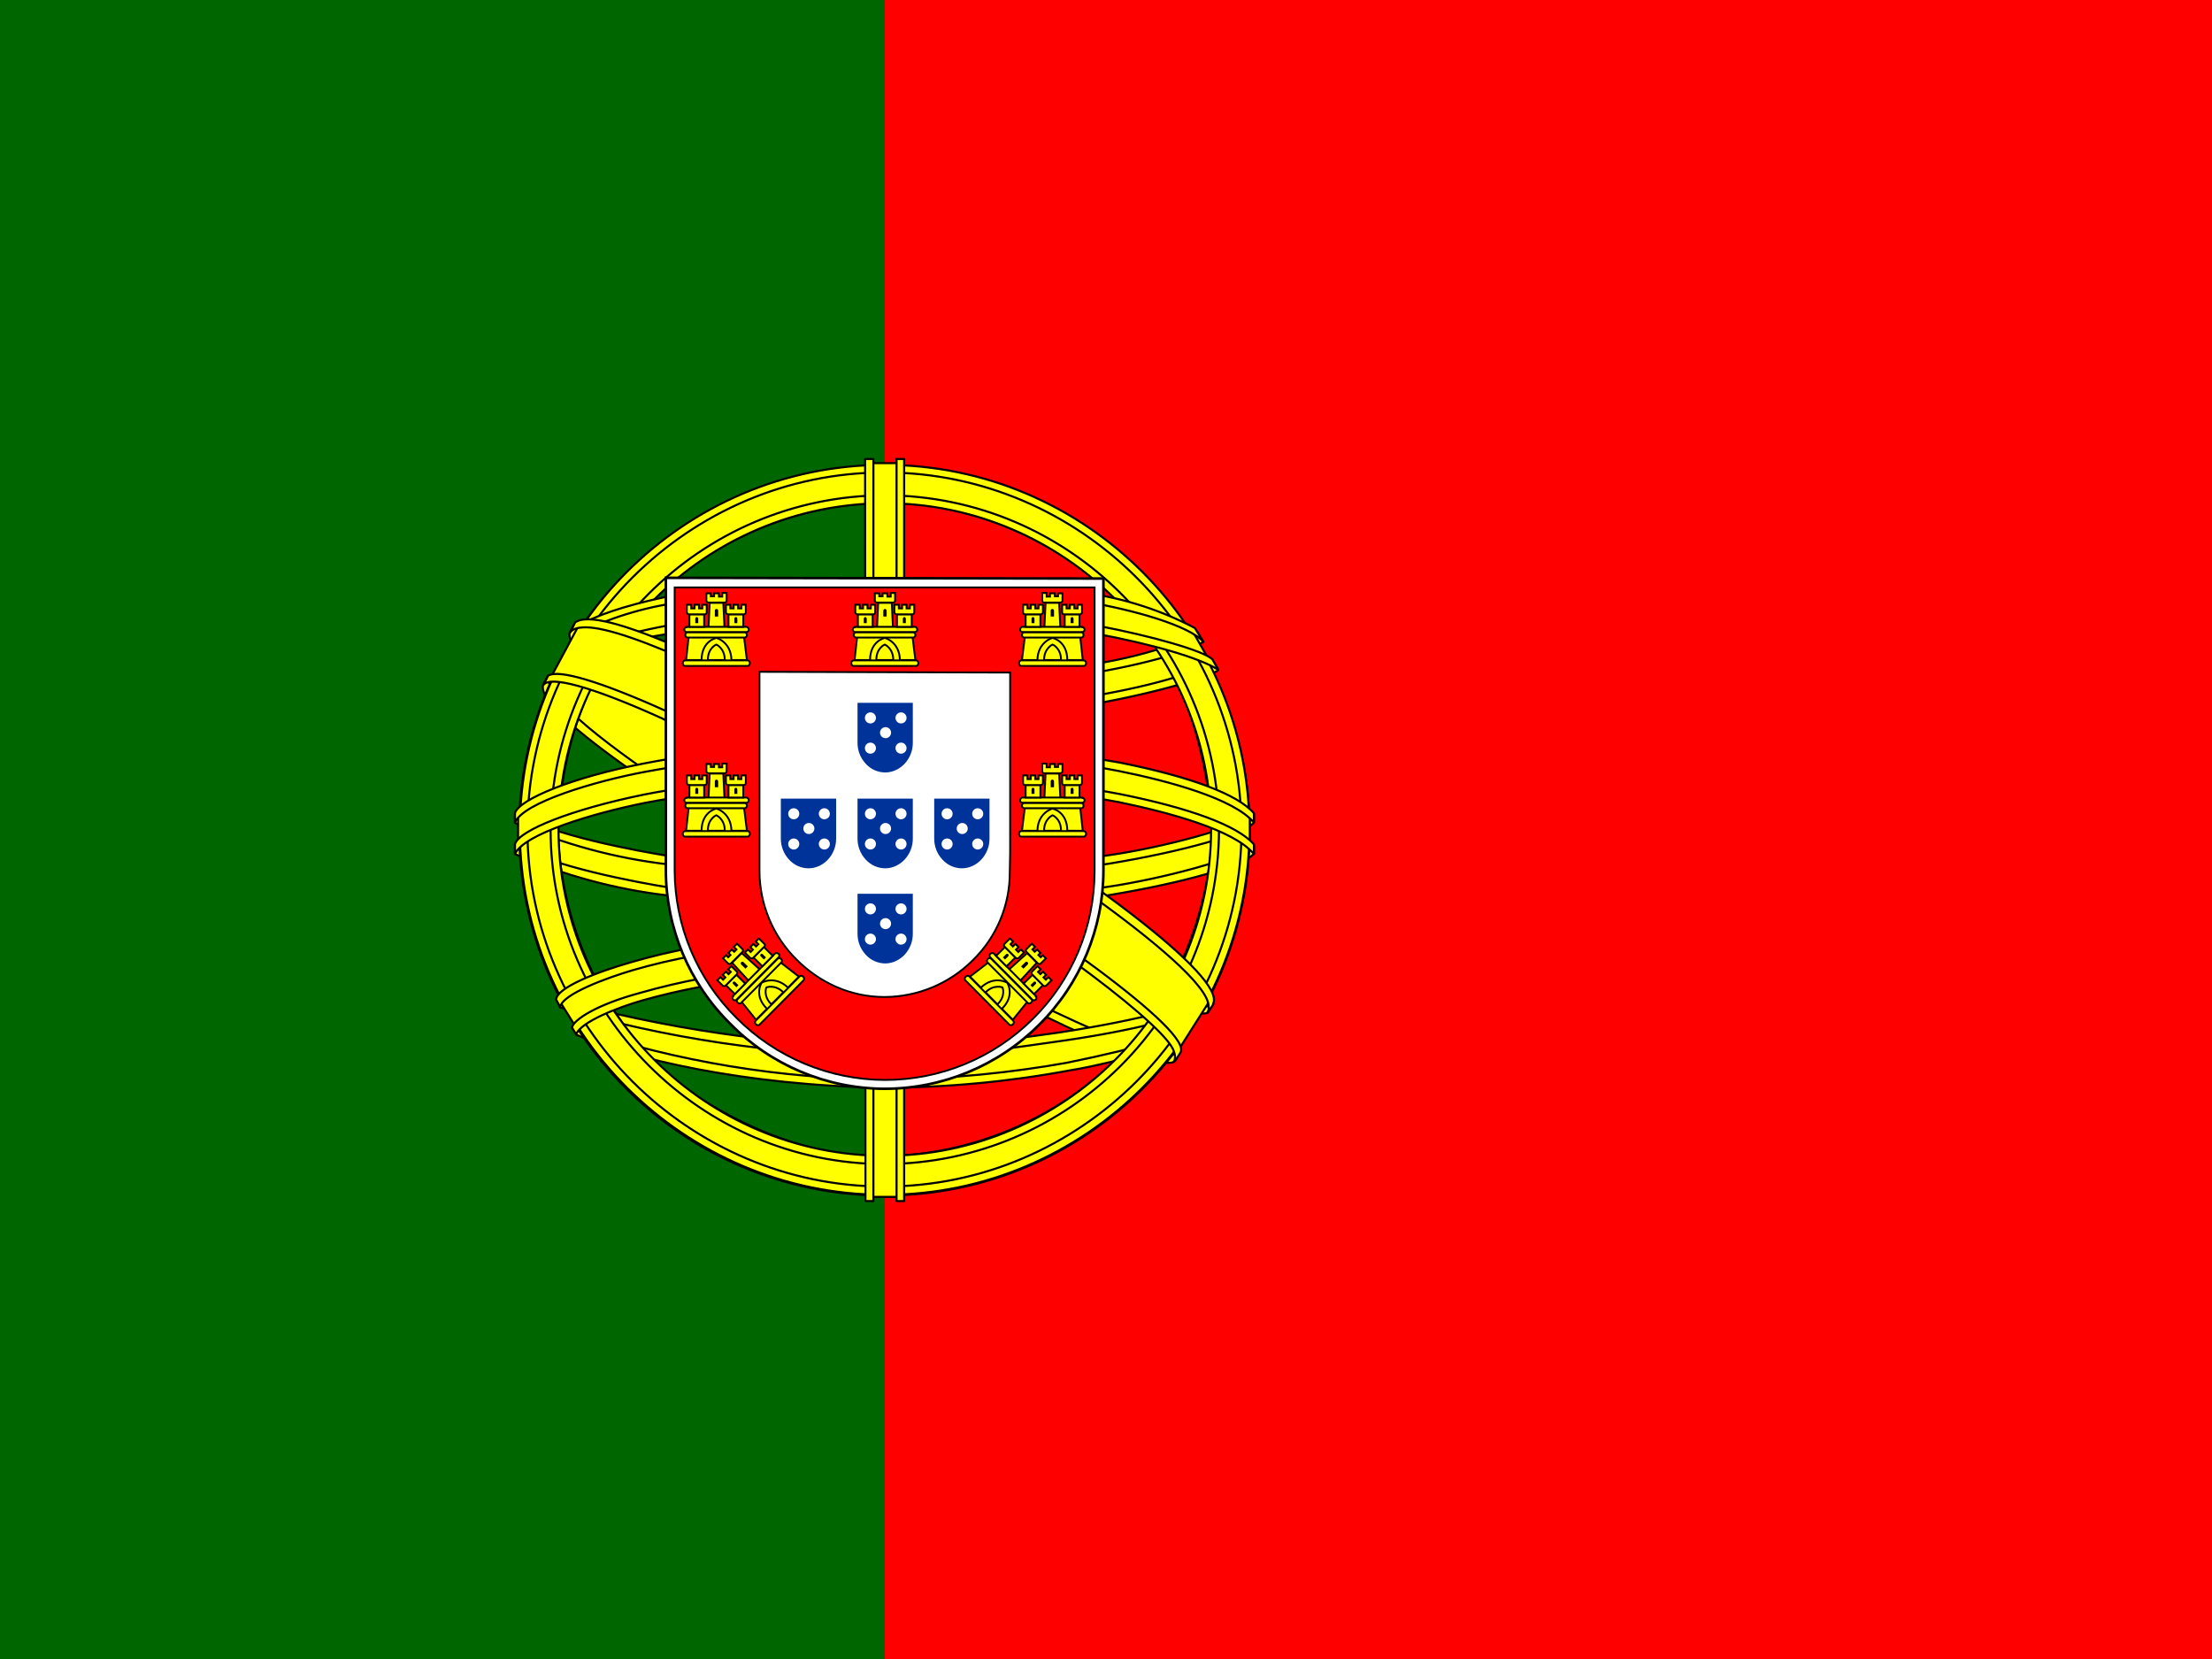
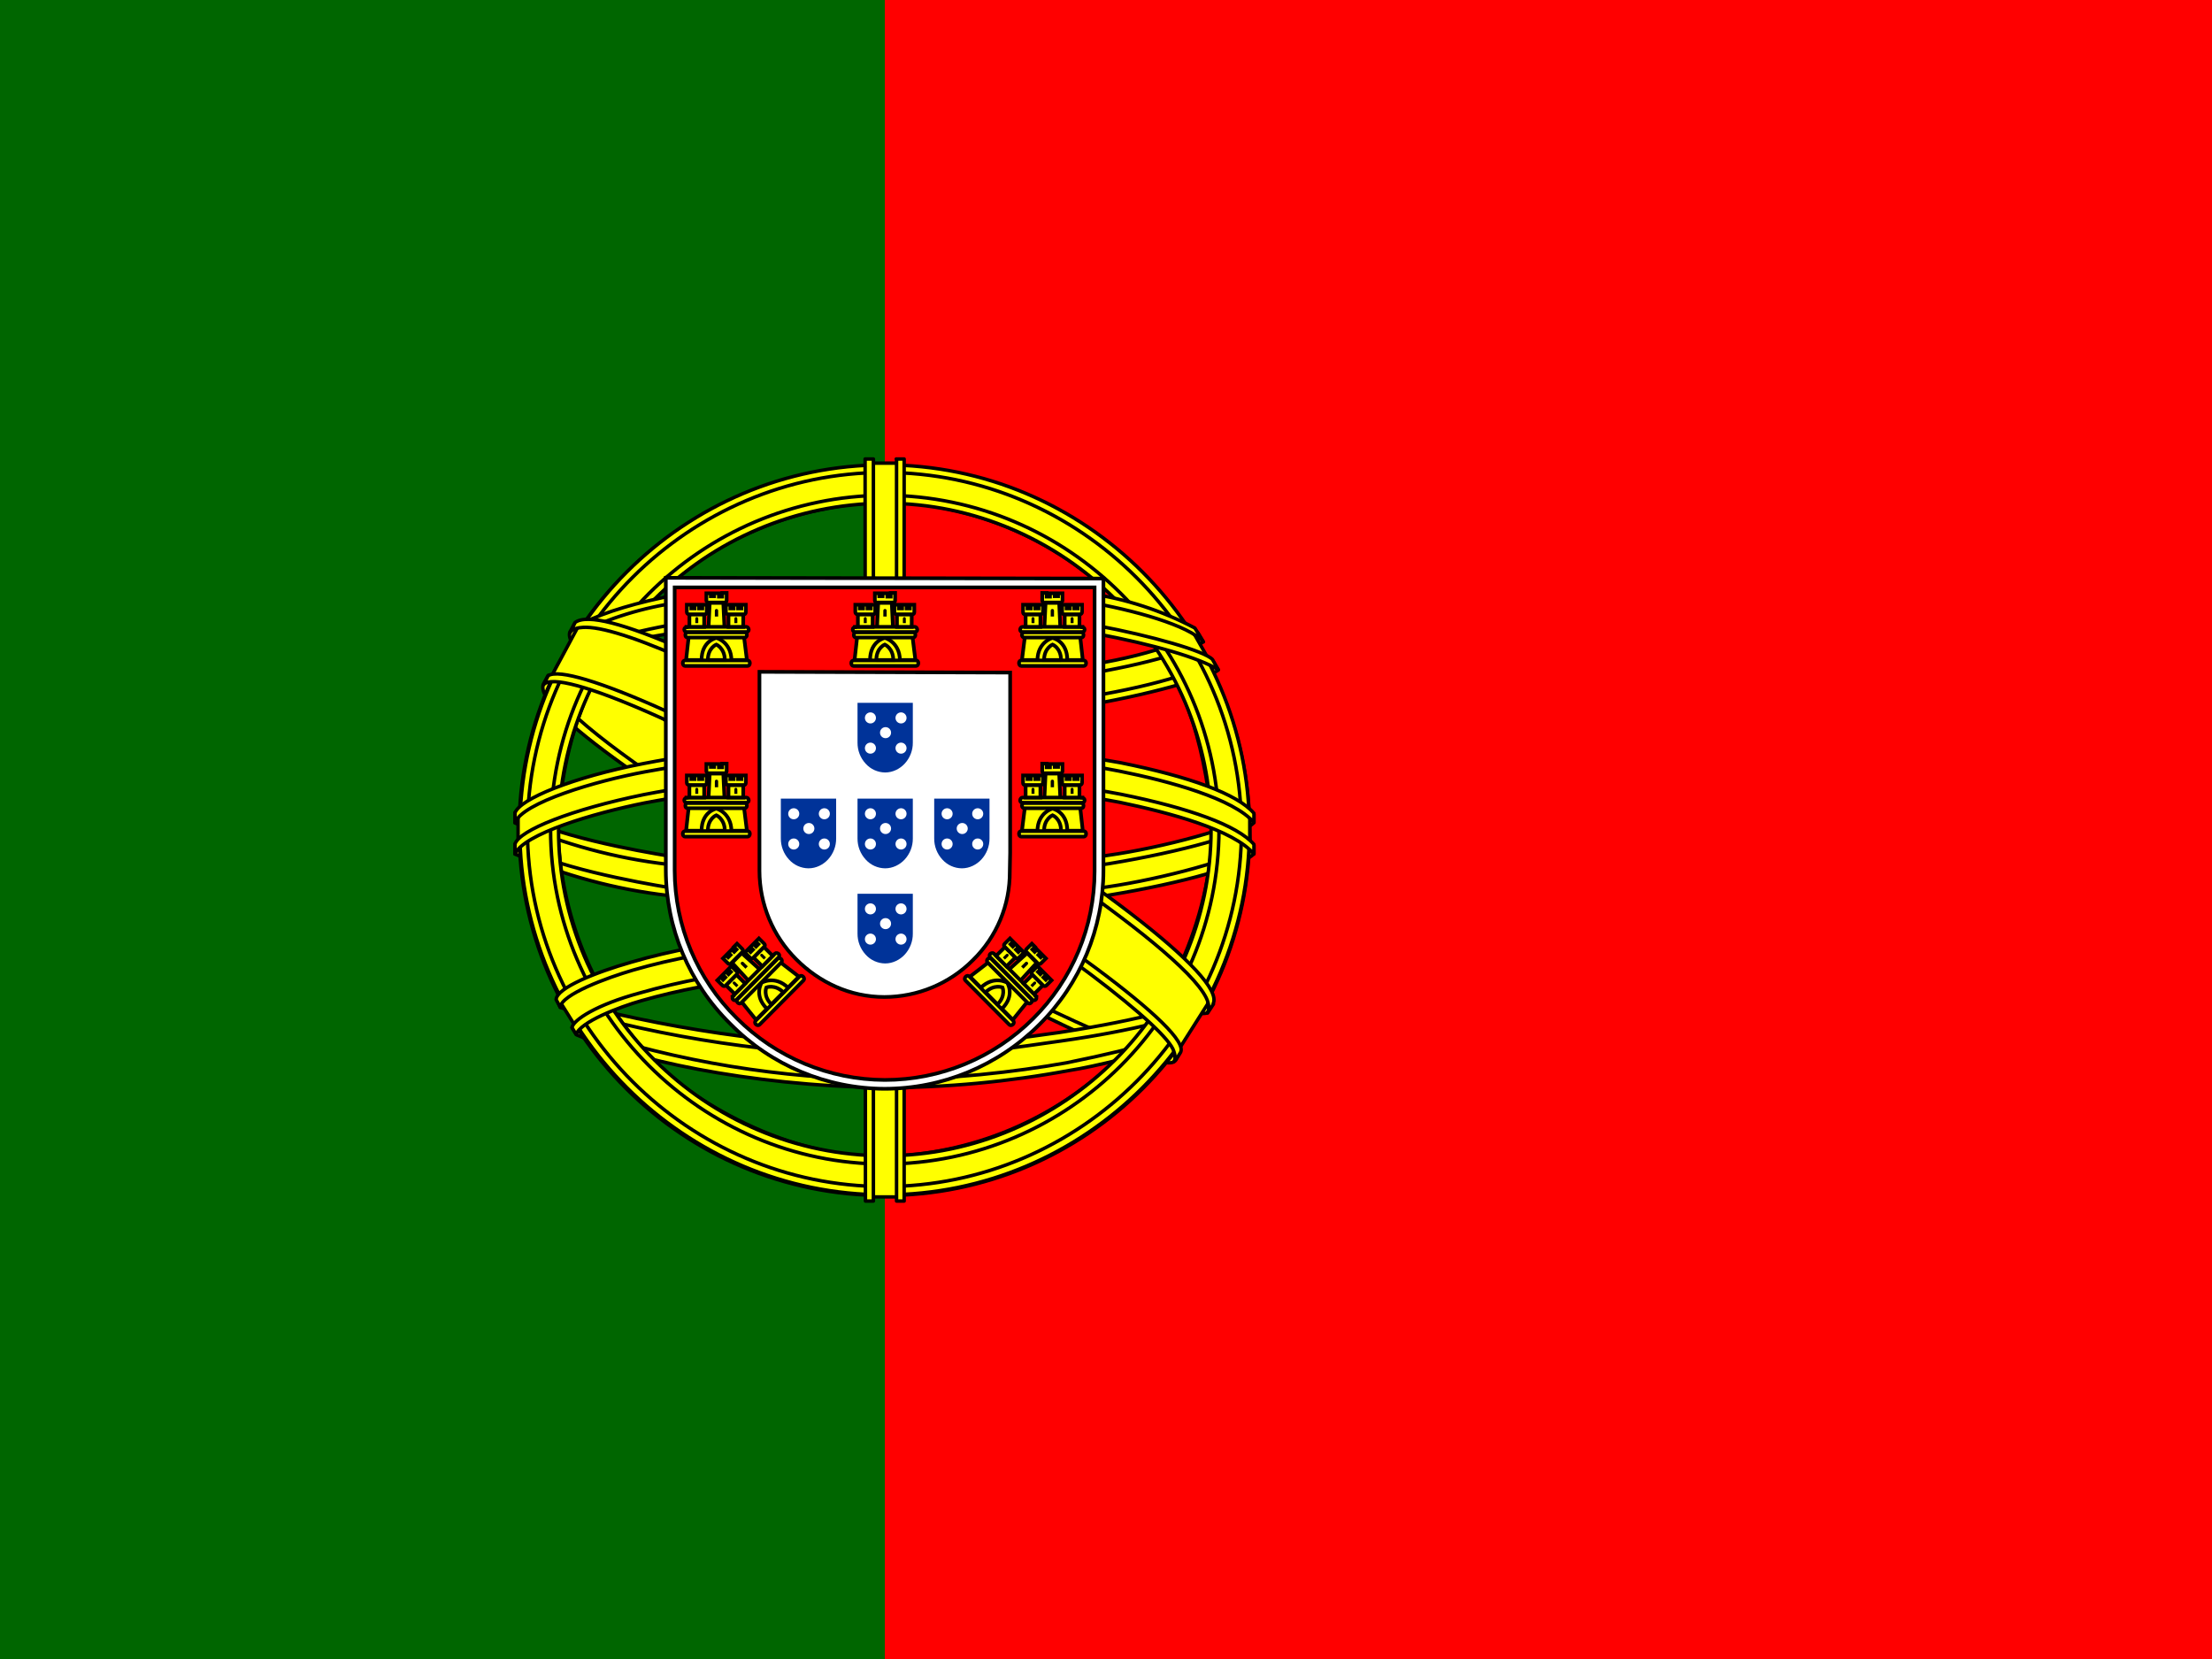
<svg xmlns="http://www.w3.org/2000/svg" xmlns:xlink="http://www.w3.org/1999/xlink" id="flag-icons-pt" viewBox="0 0 640 480">
  <path fill="red" d="M256 0h384v480H256z" />
  <path fill="#060" d="M0 0h256v480H0z" />
-   <g fill="#ff0" fill-rule="evenodd" stroke="#000" stroke-linecap="round" stroke-linejoin="round" stroke-width=".6">
+   <g fill="#ff0" fill-rule="evenodd" stroke="#000" strokeLinecap="round" stroke-linejoin="round" strokeWidth=".6">
    <path d="M339.5 306.2c-32.3-1-180-93.2-181-108l8.1-13.5c14.7 21.3 165.7 111 180.6 107.8z" />
    <path d="M164.9 182.8c-2.9 7.8 38.6 33.4 88.4 63.8 49.9 30.3 92.9 49 96 46.4l1.5-2.8c-.6 1-2 1.3-4.3.6-13.5-3.9-48.6-20-92.1-46.4-43.6-26.4-81.4-50.7-87.3-61a6.3 6.3 0 0 1-.6-3.1h-.2l-1.2 2.2zm175.3 123.8c-.5 1-1.6 1-3.5.8-12-1.3-48.6-19.1-91.9-45-50.4-30.2-92-57.6-87.4-64.8l1.2-2.2.2.1c-4 12.2 82.1 61.4 87.2 64.6 49.8 30.8 91.8 48.9 95.5 44.2z" />
    <path d="M256.2 207.2c32.2-.3 72-4.4 95-13.6l-5-8c-13.5 7.5-53.5 12.5-90.3 13.2-43.4-.4-74.1-4.5-89.5-14.8l-4.6 8.6c28.2 12 57.2 14.5 94.4 14.6" />
    <path d="M352.5 193.8c-.8 1.3-15.8 6.4-37.8 10.2a381.2 381.2 0 0 1-58.6 4.3 416.1 416.1 0 0 1-56.2-3.6c-23.1-3.6-35-8.6-39.5-10.4l1.1-2.2c12.7 5 24.7 8 38.7 10.2A411.5 411.5 0 0 0 256 206a391.8 391.8 0 0 0 58.3-4.3c22.5-3.7 34.8-8.4 36.6-10.5zm-4.4-8.1c-2.4 2-14.6 6.3-36 9.7a388.2 388.2 0 0 1-55.8 4c-22 0-40.1-1.6-53.8-3.6-21.8-2.8-33.4-8-37.6-9.4l1.3-2.2c3.3 1.7 14.4 6.2 36.5 9.3a385 385 0 0 0 53.6 3.4 384 384 0 0 0 55.4-4c21.5-3 33.1-8.4 34.9-9.8zM150.3 246c19.8 10.7 63.9 16 105.6 16.4 38 .1 87.4-5.8 105.9-15.6l-.5-10.7c-5.8 9-58.8 17.7-105.8 17.4-47-.4-90.7-7.6-105.3-17v9.5" />
    <path d="M362.8 244.5v2.5c-2.8 3.4-20.2 8.4-42 12a434 434 0 0 1-65.4 4.4 400 400 0 0 1-62-4.3 155 155 0 0 1-44.4-12v-2.9c9.7 6.4 35.9 11.2 44.7 12.6 15.8 2.4 36.1 4.2 61.7 4.2 26.9 0 48.4-1.9 65-4.4 15.7-2.3 38-8.2 42.4-12.1m0-9v2.5c-2.8 3.3-20.2 8.3-42 11.9a434 434 0 0 1-65.4 4.5 414 414 0 0 1-62-4.3 155 155 0 0 1-44.4-12v-3c9.7 6.5 36 11.2 44.7 12.6a408 408 0 0 0 61.7 4.3c26.9 0 48.5-2 65-4.5 15.7-2.2 38-8.1 42.4-12m-107 68.8c-45.6-.2-84.7-12.4-93-14.4l6 9.4a249.8 249.8 0 0 0 87.4 14.3c34.7-1 65-3.7 86.3-14.1l6.2-9.8c-14.5 6.9-64 14.6-93 14.6" />
    <path d="M344.9 297.3a143 143 0 0 1-2.8 4c-10 3.6-26 7.4-32.6 8.4a295.5 295.5 0 0 1-53.7 5c-40.4-.6-73.5-8.5-89-15.3l-1.3-2.1.2-.4 2.1.9a286.5 286.5 0 0 0 88.2 14.5c18.8 0 37.5-2.1 52.6-4.8 23.2-4.7 32.6-8.2 35.5-9.8l.7-.4zm5.3-8.8a287.2 287.2 0 0 1-2 3.5c-5.4 2-20 6.2-41.3 9.2-14 1.9-22.7 3.8-50.6 4.3a347.4 347.4 0 0 1-94.2-14L161 289a390 390 0 0 0 95.4 14c25.5-.5 36.4-2.4 50.3-4.3 24.8-3.8 37.3-8 41-9.1a2.9 2.9 0 0 0 0-.2l2.6-1z" />
    <path d="M350.8 237.6c.1 30-15.3 57-27.6 68.8a99.3 99.3 0 0 1-67.8 28.2c-30.3.5-58.8-19.2-66.5-27.9a101 101 0 0 1-27.5-67.4c1.8-32.8 14.7-55.6 33.3-71.3a99.6 99.6 0 0 1 64.2-22.7 98.2 98.2 0 0 1 71 35.6c12.5 15.2 18 31.7 20.9 56.7M255.6 135a106 106 0 0 1 106 105.2 105.6 105.6 0 1 1-211.4 0c-.1-58 47.3-105.2 105.4-105.2" />
    <path d="M255.9 134.5c58.2 0 105.6 47.4 105.6 105.6S314.1 345.7 256 345.7s-105.6-47.4-105.6-105.6c0-58.2 47.4-105.6 105.6-105.6zM152.6 240c0 56.8 46.7 103.3 103.3 103.3 56.6 0 103.3-46.5 103.3-103.3s-46.7-103.3-103.3-103.3S152.6 183.2 152.6 240" />
    <path d="M256 143.3a97 97 0 0 1 96.7 96.7 97.1 97.1 0 0 1-96.7 96.8c-53 0-96.7-43.6-96.7-96.8a97.1 97.1 0 0 1 96.7-96.7M161.6 240c0 52 42.6 94.4 94.4 94.4s94.4-42.5 94.4-94.4c0-52-42.6-94.4-94.4-94.4a94.8 94.8 0 0 0-94.4 94.4" />
    <path d="M260.3 134h-9.1v212.3h9z" />
    <path d="M259.3 132.8h2.3v214.7h-2.2V132.8zm-9 0h2.4v214.7h-2.3z" />
    <path d="M361.6 244.2v-7.8l-6.4-6-36.3-9.6-52.2-5.3-63 3.2-44.8 10.6-9 6.7v7.9l22.9-10.3 54.4-8.5h52.3l38.4 4.2 26.6 6.4z" />
    <path d="M256 223.8c24.9 0 49 2.3 68.3 6 19.8 4 33.7 9 38.5 14.5v2.8c-5.8-7-24.5-12-39-15-19-3.6-43-6-67.9-6-26.1 0-50.5 2.6-69.3 6.2-15 3-35.1 9-37.6 14.8v-2.9c1.3-4 16.3-10 37.3-14.3 18.9-3.7 43.3-6.1 69.6-6.1zm0-9.1a383 383 0 0 1 68.3 6c19.8 4 33.7 9 38.5 14.6v2.7c-5.8-6.9-24.5-12-39-14.9-19-3.7-43-6-67.9-6a376 376 0 0 0-69.2 6.2c-14.5 2.7-35.4 8.9-37.7 14.7v-2.8c1.4-4 16.6-10.3 37.3-14.3 19-3.7 43.3-6.2 69.7-6.2m-.6-46.2c39.3-.2 73.6 5.5 89.3 13.5l5.7 10c-13.6-7.4-50.6-15-94.9-14-36.1.3-74.7 4-94 14.4l6.8-11.4c15.9-8.3 53.3-12.5 87.1-12.5" />
    <path d="M256 176.7a354 354 0 0 1 61.3 4.3c16 3 31.3 7.4 33.5 9.8l1.7 3c-5.3-3.4-18.6-7.3-35.6-10.5s-38.7-4.3-61-4.2c-25.3-.1-45 1.2-61.8 4.2a108.9 108.9 0 0 0-33.3 10.3l1.7-3.1c6-3 15.3-6.7 31.1-9.6 17.5-3.2 37.4-4.1 62.4-4.2m0-9c21.4-.2 42.6 1 59.1 4a96 96 0 0 1 30.6 10l2.5 4c-4.2-4.7-20-9.2-34.1-11.6-16.4-2.9-36.7-4-58.1-4.2a361 361 0 0 0-59.5 4.4 97.3 97.3 0 0 0-29.6 9.1l2.2-3.3c5.8-3 15.2-5.8 27-8.1a357 357 0 0 1 59.9-4.4zM308.4 284a276.4 276.4 0 0 0-52.5-4c-65.5.8-86.6 13.5-89.2 17.3l-5-8c16.8-12 52.4-18.8 94.6-18.2 21.9.4 40.8 1.9 56.6 5l-4.5 8" />
    <path d="M255.6 278.9c18.2.3 36 1 53.3 4.2l-1.2 2.2c-16-3-33.2-4-52-4-24.3-.2-48.7 2.1-70 8.2-6.7 1.9-17.8 6.2-19 9.8l-1.2-2c.4-2.2 7-6.6 19.6-10 24.4-7 47.2-8.3 70.5-8.4m.8-9.2a327 327 0 0 1 57.3 5l-1.3 2.3a299 299 0 0 0-56-4.9c-24.2 0-49.9 1.8-73.3 8.6-7.5 2.2-20.6 7-21 10.7l-1.2-2.2c.2-3.4 11.5-7.9 21.7-10.8 23.5-6.9 49.3-8.6 73.8-8.7" />
    <path d="m349.4 290.5-7.8 12.3-22.7-20.1-58.6-39.5-66.2-36.3-34.3-11.7 7.3-13.6 2.5-1.3 21.3 5.3 70.4 36.3 40.6 25.6L336 272l13.9 16z" />
    <path d="M158.6 195.5c6-4 50.2 15.6 96.6 43.6 46.1 28 90.3 59.6 86.3 65.5l-1.3 2.1-.6.5c.1-.1.8-1 0-3.1-2-6.5-33.4-31.5-85.3-62.9-50.7-30.1-92.9-48.3-97-43.1zM351 290.4c3.8-7.6-37.2-38.5-88.1-68.6-52-29.5-89.6-46.9-96.5-41.7L165 183c0 .1 0-.2.4-.5 1.2-1 3.3-1 4.2-1 11.8.2 45.5 15.7 92.8 42.8 20.8 12 87.6 55 87.3 67 0 1 .1 1.2-.3 1.8l1.7-2.6z" />
  </g>
  <g transform="translate(0 26.7)scale(1.06667)">
-     <path fill="#fff" stroke="#000" stroke-width=".7" d="M180.6 211a58.7 58.7 0 0 0 17.5 41.7 59 59 0 0 0 41.8 17.6 59.4 59.4 0 0 0 42-17.4 59 59 0 0 0 17.4-41.8v-79.2l-118.7-.2z" />
-     <path fill="red" stroke="#000" stroke-width=".5" d="M183 211.1a56.4 56.4 0 0 0 16.8 40 57 57 0 0 0 40.2 16.8 56.9 56.9 0 0 0 40.2-16.6 56.4 56.4 0 0 0 16.7-40v-77H183v76.8m91-53.7v48.9l-.1 5.1a33.2 33.2 0 0 1-10 24 34 34 0 0 1-24 10c-9.4 0-17.7-4-23.9-10.2a34 34 0 0 1-10-24v-54z" />
+     <path fill="#fff" stroke="#000" strokeWidth=".7" d="M180.6 211a58.7 58.7 0 0 0 17.5 41.7 59 59 0 0 0 41.8 17.6 59.4 59.4 0 0 0 42-17.4 59 59 0 0 0 17.4-41.8v-79.2l-118.7-.2z" />
+     <path fill="red" stroke="#000" strokeWidth=".5" d="M183 211.1a56.4 56.4 0 0 0 16.8 40 57 57 0 0 0 40.2 16.8 56.9 56.9 0 0 0 40.2-16.6 56.4 56.4 0 0 0 16.7-40v-77H183v76.8m91-53.7v48.9l-.1 5.1a33.2 33.2 0 0 1-10 24 34 34 0 0 1-24 10c-9.4 0-17.7-4-23.9-10.2a34 34 0 0 1-10-24v-54z" />
    <g id="pt-e">
-       <g id="pt-d" fill="#ff0" stroke="#000" stroke-width=".5">
+       <g id="pt-d" fill="#ff0" stroke="#000" strokeWidth=".5">
        <path stroke="none" d="M190.2 154.4c.1-5.5 4-6.8 4-6.8.1 0 4.3 1.4 4.3 6.9z" />
        <path d="m186.8 147.7-.7 6.3h4.2c0-5.2 4-6 4-6 .1 0 4 1.1 4.1 6h4.2l-.8-6.4zm-1 6.4h17c.3 0 .6.3.6.7 0 .5-.3.8-.6.8h-17c-.3 0-.6-.3-.6-.8 0-.4.3-.7.7-.7z" />
        <path d="M192 154c0-3.3 2.3-4.2 2.3-4.2s2.3 1 2.3 4.2H192m-5.8-9h16.3c.3 0 .6.4.6.8 0 .3-.3.6-.6.6h-16.3c-.3 0-.6-.3-.6-.7 0-.3.3-.6.6-.6zm.4 1.5H202c.3 0 .6.3.6.7 0 .4-.3.7-.6.7h-15.5c-.4 0-.6-.3-.6-.7 0-.4.2-.7.6-.7zm5-10.6h1.2v.8h.9v-.8h1.3v.9h.9v-1h1.2v2c0 .4-.2.6-.5.6h-4.4c-.3 0-.6-.2-.6-.5zm4.6 2.7.3 6.4h-4.3l.3-6.5h3.7" />
        <path id="pt-a" d="M191 141.6v3.4h-4v-3.4z" />
        <use xlink:href="#pt-a" width="100%" height="100%" x="10.6" />
        <path id="pt-b" d="M186.3 139h1.2v1h.9v-1h1.2v1h.9v-1h1.2v2c0 .4-.2.6-.5.6h-4.3a.6.6 0 0 1-.6-.6z" />
        <use xlink:href="#pt-b" width="100%" height="100%" x="10.6" />
        <path fill="#000001" stroke="none" d="M193.9 140.6c0-.6.9-.6.9 0v1.6h-.9z" />
        <path id="pt-c" fill="#000001" stroke="none" d="M188.6 142.8c0-.6.8-.6.8 0v1.2h-.8z" />
        <use xlink:href="#pt-c" width="100%" height="100%" x="10.6" />
      </g>
      <use xlink:href="#pt-d" width="100%" height="100%" y="46.3" />
      <use xlink:href="#pt-d" width="100%" height="100%" transform="rotate(-45.2 312.8 180)" />
    </g>
    <use xlink:href="#pt-d" width="100%" height="100%" x="45.7" />
    <use xlink:href="#pt-e" width="100%" height="100%" transform="matrix(-1 0 0 1 479.8 0)" />
    <g id="pt-f" fill="#fff">
      <path fill="#039" d="M232.6 202.4a8.3 8.3 0 0 0 2.2 5.7 7.2 7.2 0 0 0 5.3 2.4c2.1 0 4-1 5.3-2.4a8.3 8.3 0 0 0 2.2-5.7v-10.8h-15z" />
      <circle cx="236.1" cy="195.7" r="1.5" />
      <circle cx="244.4" cy="195.7" r="1.5" />
      <circle cx="240.2" cy="199.7" r="1.5" />
      <circle cx="236.1" cy="203.9" r="1.5" />
      <circle cx="244.4" cy="203.9" r="1.5" />
    </g>
    <use xlink:href="#pt-f" width="100%" height="100%" y="-26" />
    <use xlink:href="#pt-f" width="100%" height="100%" x="-20.8" />
    <use xlink:href="#pt-f" width="100%" height="100%" x="20.8" />
    <use xlink:href="#pt-f" width="100%" height="100%" y="25.8" />
  </g>
</svg>
